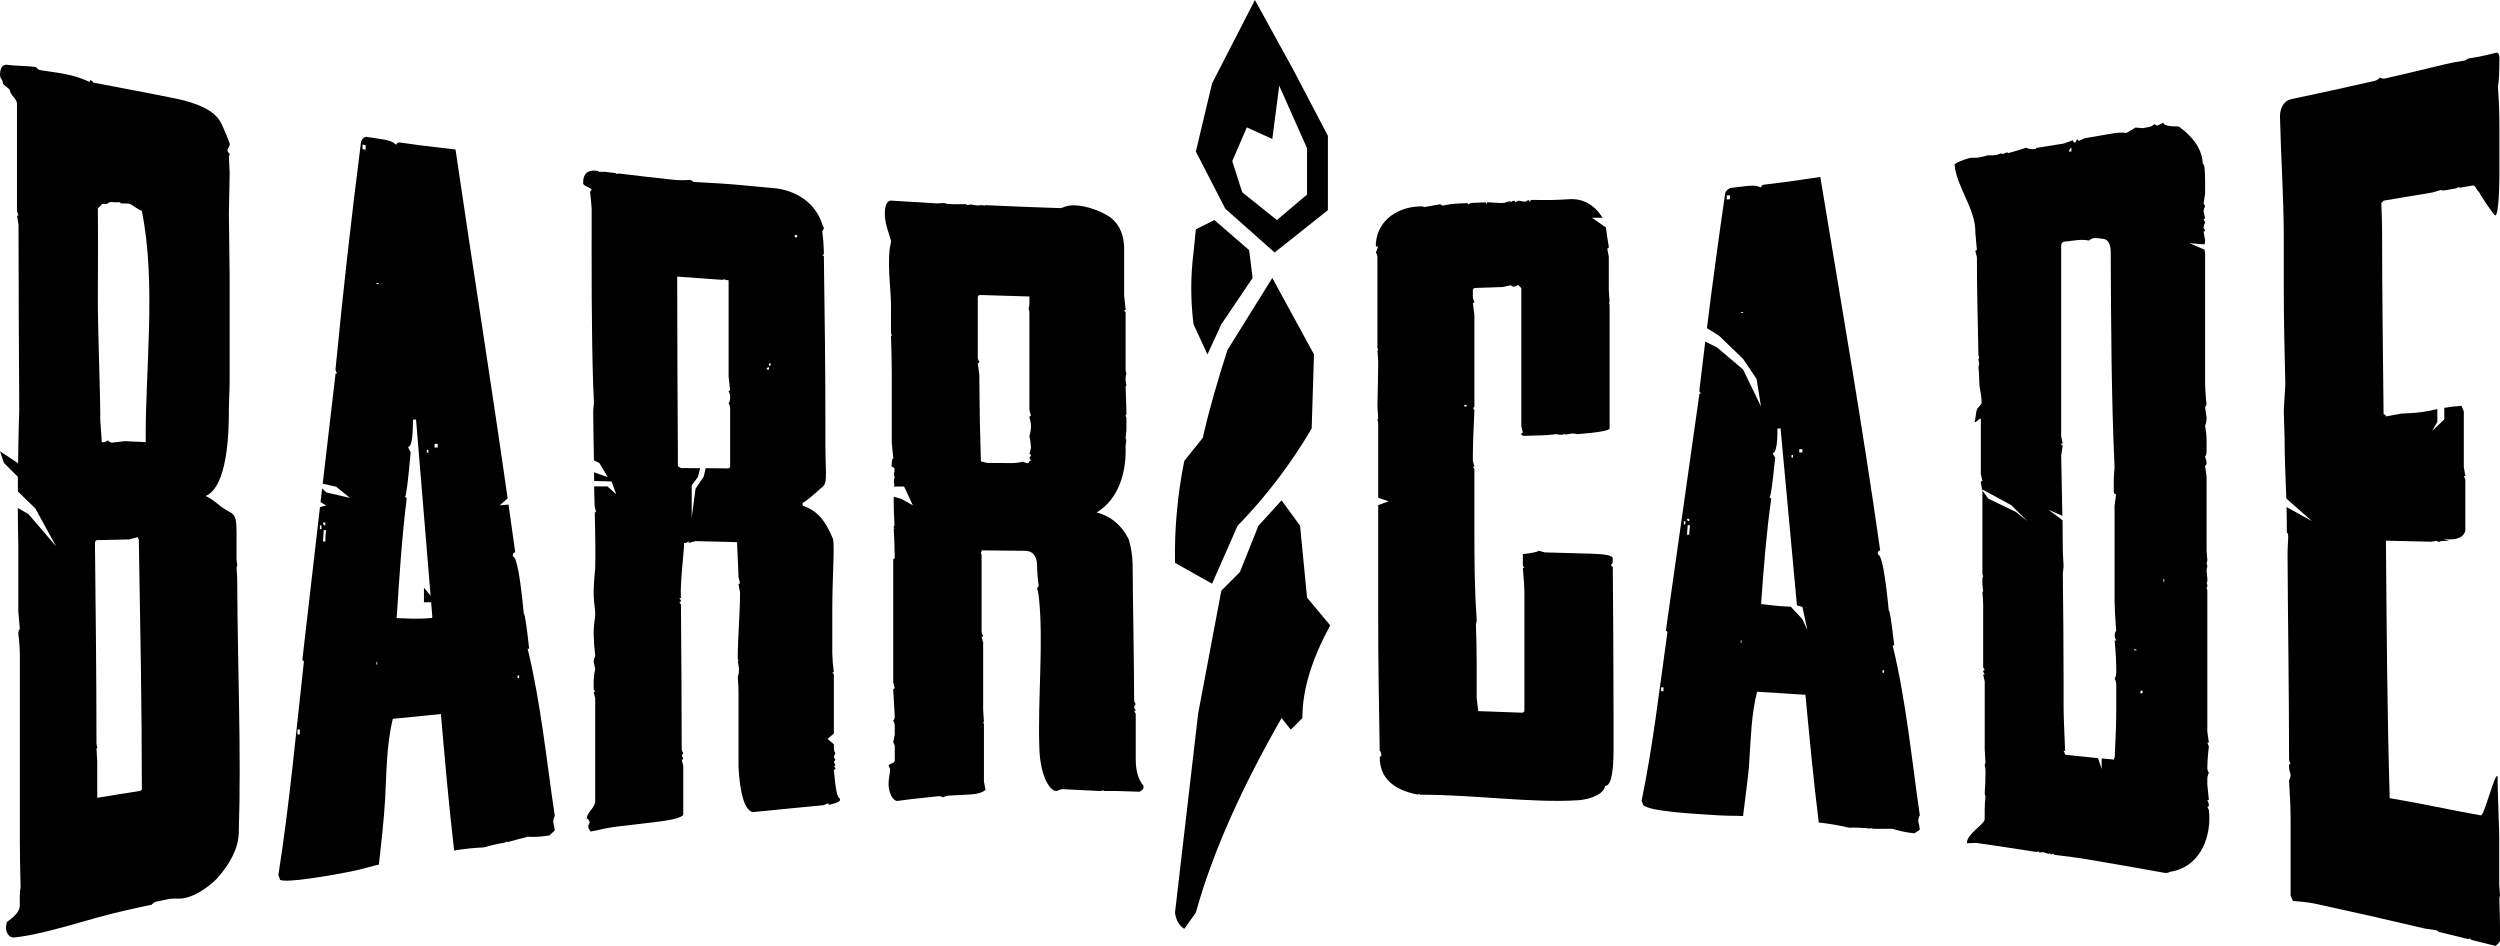
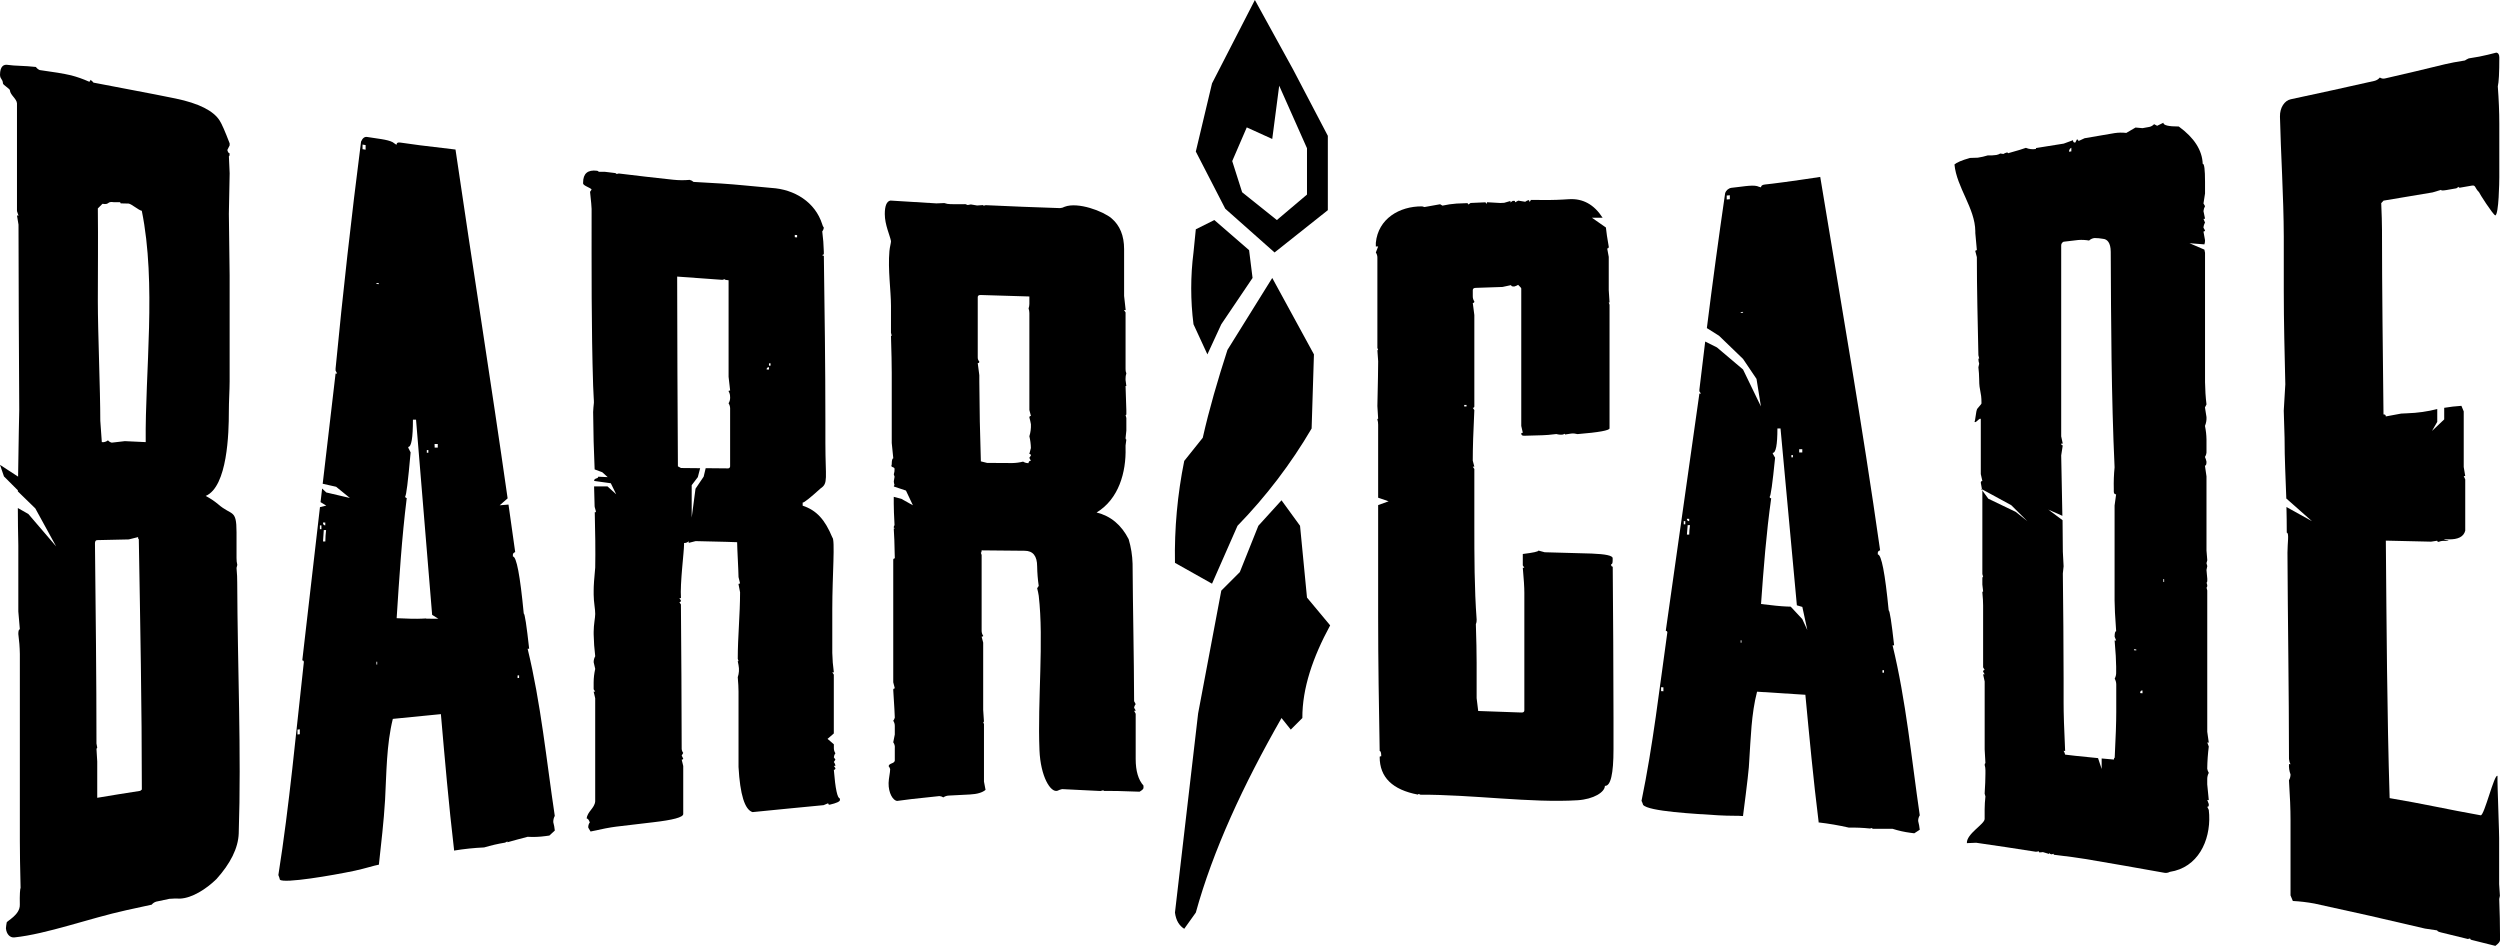
- <svg xmlns="http://www.w3.org/2000/svg" viewBox="0 0 1079.31 408.38">
+ <svg xmlns="http://www.w3.org/2000/svg" viewBox="0 0 1079.35 408.37">
  <g fill="currentcolor">
    <g id="torch">
      <path d="M553.28,216l-10,11-8,20-8,8-10,53-10,86c.45,3.49,1.89,5.67,4,7l5-7c7.4-26.8,20.42-55,37-84l4,5,5-5c-.06-12.81,4.51-26.22,12-40l-10-12-3-31Z" />
-       <path d="M523.28,252l11-25a218.7,218.7,0,0,0,32-42l1-32-18-33-19.34,31.07c-4.2,13-7.9,25.66-10.66,37.93l-8,10a203.13,203.13,0,0,0-4,44Z" />
-       <path d="M521.28,153l6-13,13.5-20-1.5-12-15-13-8,4-1,10a122.74,122.74,0,0,0,0,31Z" />
+       <path d="M523.28,252l11-25a219,219,0,0,0,32-42l1-32-18-33-19.34,31.07c-4.2,13-7.9,25.66-10.66,37.93l-8,10a203.11,203.11,0,0,0-4,44Z" />
+       <path d="M521.28,153l6-13,13.5-20-1.5-12-15-13-8,4-1,10a122.76,122.76,0,0,0,0,31Z" />
      <path id="Flamme" d="M558.28,30,541.78,0l-18.5,36-7,29.43L529,90.12,550.28,109l23-18.26V58.64Zm6,54-13,11-15-12L532,69.55,538.28,55l11,5,3-23,12,27Z" />
    </g>
-     <path d="M102.12,245.19c.14-.52.2-.77.33-1.29a12,12,0,0,1-.33-3v-11.1c0-10.24-2-6.9-8-12.15a29.3,29.3,0,0,0-5.32-3.53c9.46-4,10-27.47,10-36.12,0-4.93.34-9.55.34-13.26V118.92c0-4.57-.22-13.54-.33-26.61,0-1.7.11-7.55.34-17.52q0-.84-.33-7.34c.22,0,.33-.37.33-1.22-.45-.08-.78-.57-1-1.47l1-2v-.86c-2-5.22-3.44-8.51-4.32-9.84-2.67-4.24-9-7.44-19-9.52C64.1,40.12,52.2,38,40.36,35.67A4.32,4.32,0,0,0,39,34.45c0,.62-.22.87-.66.77a47.28,47.28,0,0,0-7.62-2.69c-3.09-.73-7.61-1.48-13.57-2.28a3.7,3.7,0,0,1-1.65-1.34c-5.07-.59-9-.41-12.25-.91C1.69,27.76,0,28.49,0,32.37.13,34.34,1.15,34,1.28,36c-.13.55,3.13,2.45,3,3,.13,2,2.91,3.63,3.05,5.6q0,23.26,0,46.54c.26.82.4,1.23.66,2l-.66-.11c.26,1.6.39,2.39.66,4,0,26.65.2,53.3.32,79.95,0,.38-.34,9.36-.5,23L0,194.86l1.71,5,6,6c0,2,0,4.13,0,6.3l7.53,7.33,9,16.42-12-14-4.54-2.58c0,5.14.09,10.55.21,16.13v28.54c.26,3.08.39,4.62.66,7.7q-.66,0-.66,2a72.47,72.47,0,0,1,.66,8.65q0,40.36,0,80.73,0,7.25.32,20.23c-.22.37-.43,2.92-.33,7.32s-5.67,7-5.67,7.66a22.67,22.67,0,0,0-.33,2.5c.22,2.53,1.77,4.13,3.64,3.93,14.05-1.47,32.14-8.18,48.34-11.75,4.38-1,6.57-1.45,10.95-2.39a3.88,3.88,0,0,1,2-1.32l5.64-1.2a33.92,33.92,0,0,1,4.66-.1c5.11-.23,11.19-4.07,15.63-8.4,6-6.63,9.44-13.37,9.65-19.78,1.16-34.82-.52-72.31-.65-108.27C102.45,249.88,102.34,247.74,102.12,245.19ZM60.55,341.44c-7.43,1.16-11.15,1.75-18.57,3V328.77c-.13-2.18-.2-3.28-.33-5.47l.33-.5c-.13-.72-.2-1.08-.33-1.8,0-28.8-.35-57.61-.65-86.41,0-.92.33-1.39,1-1.4l13.6-.3,4-1c0,.6.11.9.33.89.61,36,1.31,72.06,1.31,108.09Zm2.36-150.56-9-.42-5.64.65a2.86,2.86,0,0,1-1.65-1,3.64,3.64,0,0,1-2.66.79c-.26-3.69-.39-5.54-.66-9.24,0-13.35-1.06-38.32-1.06-51.67,0-14.29.16-25.71,0-40,.4-.3,1.6-1.7,2-2,3.31.54,1.71-1.21,5-.68l2.66,0c0,.3.11.47.33.5l3.32.08c1.32.21,4.34,2.91,5.67,3.12C67.63,122.59,62.58,160.72,62.91,190.88Z" />
-     <path d="M828.84,352c-3.55-24.31-5.92-49.46-11.74-73.38l.67,0q-1.68-15.07-2.35-15.08c-1.57-16.11-3.13-24.13-4.7-24.17v-.72c0-.49.34-.84,1-1.07-7.65-53.86-17-107.53-25.85-161.19-12.56,1.9-20.52,2.93-23.89,3.27-1.12.12-1.68.52-1.68,1.22-.45,0-1.14-.39-1.69-.53-2.33-.6-7.07.35-11.11.74a3.42,3.42,0,0,0-2.69,2.32q-4.25,29.08-7.89,58.24l5.26,3.31,10.36,10,5.82,8.63,1.9,11.89-7.72-15.95L741.28,150l-5.08-2.54q-1.29,10.39-2.51,20.8v.68l.67,1-.67,0q-7.2,51.22-14.51,102.43a.62.62,0,0,1,.67.7c-3.41,24.21-6.19,48.73-11.14,72.69a10,10,0,0,1,.68,1.73c2.29,2.86,22.49,3.88,32.69,4.52,4.62.28,8.42.11,10.44.31,1.79-13.68,2.69-21.61,2.69-23.69.67-10,.88-20.33,3.38-30,8.34.51,12.52.77,20.86,1.33,1.73,18.27,3.44,36.55,5.71,54.76v.35a120,120,0,0,1,13.11,2.25,72,72,0,0,1,9.07.38l1-.24v.36h8.73a42.82,42.82,0,0,0,7.73,1.73l1.67.22,2.36-1.54a26.08,26.08,0,0,0-.68-3.77A4.45,4.45,0,0,1,828.84,352Zm-82-266-1.35.13V84.42l1.35-.12Zm5.71,49-1,.06v-.34l1-.06ZM718.16,298.44l-1-.05V296.7l1,.05ZM729.3,224v1a.9.9,0,0,1-1-1Zm-1.69,2.38h-.67V225h.67Zm1.69,4.44h-1c.14-1.63.21-2.45.34-4.09h1A30.59,30.59,0,0,0,729.3,230.81Zm22.56,46.65h-.34v-1h.34Zm24.92-83.54,1.34,0v1.41l-1.34,0Zm-3.37,2.53h.67v1.05h-.67Zm4.71,70.83-5-5.37-1.7-.06q-3.71-.14-11.11-1.08c1.08-15.24,2.25-30.53,4.39-45.66-.45,0-.67-.23-.67-.7.44,0,1.23-5.59,2.35-16.81l-1-1.74v-.35q2,0,2-10.54l1.34,0q3.54,38.17,7.06,76.36v0l2.36.69,2.16,10Zm35.28,23.14-.67,0v-1.09l.67,0Z" />
-     <path d="M1079.31,386.73c-.13-2-.2-3-.33-5,0-7.09,0-10.63,0-17.72.13-3.91-.84-25.09-.71-29-1.32-1.22-5.72,17.25-7.25,17-14.43-2.56-24.87-5-39.32-7.42-1.13-37-1.32-74.11-1.64-111.17l19.53.45,2.65-.41c0,.32.21.48.66.49a5.24,5.24,0,0,1,2.31-.42c6,.13-4.07-.8,1.87-.66,4.18.1,6.6-1.14,7.26-3.75V207l-.65-1.46h.65l-.65-3.92v-24c-.4-1-.59-1.45-1-2.41a71.66,71.66,0,0,0-7.43.86v5l-5.28,5,2.28-3.94V176.6a60.21,60.21,0,0,1-12.93,1.83l-2.65.13-6.63,1.23q0-.91-1-.87c-.28-26.58-.64-53.17-.65-79.74,0-2.77-.12-6.59-.33-11.48l1-1.08c8.48-1.39,12.72-2.1,21.19-3.55l3.64-1.1c0,.32.77.34,2.31.08l4.3-.75,1-.65q0,.48.66.36l5-.87c1.76-.31,1.14.86,3.14,2.86,0,.33,5.9,9.55,7,10,1.54-.28,1.74-14.82,1.74-16.47V53.4q0-7.4-.65-16.1c.43-1.74.66-5.89.66-12.46,0-1.31-.45-2-1.32-2.12l-3.63.91q-3.3.84-8.26,1.58a10,10,0,0,0-1.65.9c-3.52.55-6.39,1.09-8.59,1.62-10.32,2.52-15.48,3.74-25.82,6.12a2.77,2.77,0,0,1-2.32-.38,4.27,4.27,0,0,1-2.32,1.45q-18.06,4.13-36.18,7.94c-2.66.56-4.74,3.59-4.65,7.52.33,15.05,1.6,34.67,1.65,51.72v23.62c0,13.4.35,26.81.66,40.2-.27,4.57-.4,6.86-.67,11.42,0,1.22.35,10.44.35,11.66,0,9.43.45,17.05.75,26.22L998.15,225l-11-6.1c.08,3.4.14,7,.14,11.09,1.11,0,.29,4.55.3,8.62.14,29.56.64,59.39.66,89.06a5.59,5.59,0,0,0,.66,2.29l-.66-.09a10.88,10.88,0,0,0,.66,4.48,5.13,5.13,0,0,1-.67,2.53c.45,6.8.67,12.55.67,17.22q0,16.25,0,32.49l1,2.4a72.76,72.76,0,0,1,9.3,1.1q23.92,5.16,47.74,10.81l5.29.79c0,.32.55.61,1.66.88,4.63,1.12,6.94,1.68,11.56,2.83l1-.24c0,.32.21.54.66.65,4.09,1,6.14,1.53,10.23,2.56,1.32-1,2-1.79,2-2.45v-2.46c0-4.26-.11-9.39-.33-15.34Z" />
-     <path d="M695.57,243.64c.45,0,.68-.53.68-1.65v-1c0-1.11-3-1.77-9.11-1.95-8.09-.24-12.14-.35-20.24-.56l-2.7-.73q0,.66-6.75,1.48v4.92l.67,1-.67,0c.44,4.83.67,8.45.67,10.85v50.74c0,.66-.46,1-1.36.93-7.42-.28-11.14-.42-18.56-.66-.27-2.22-.41-3.33-.68-5.55V286.12c0-4.34-.11-9.87-.33-16.61a4.41,4.41,0,0,0,.34-1.94c-1-13.65-1-27.36-1-41,0-9.64,0-14.45,0-24.09l-.68-1h.68l-.68-2.6q0-8.13.68-21.81c-.27-.39-.4-.59-.67-1,.45,0,.67-.22.67-.66q0-19.69,0-39.38c-.27-2.08-.4-3.12-.67-5.19a.61.61,0,0,0,.67-.67,3.82,3.82,0,0,1-.67-2.26v-2.6q0-1,1.35-1l11.48-.39,3.71-.8c0,.44.45.64,1.35.61a6.44,6.44,0,0,0,1.69-.72q1.35,1.26,1.35,1.59v59.33l.67,2.94c-.45,0-.67.13-.67.35,0,.65.44,1,1.35.94l7.76-.22c1.35,0,3.37-.21,6.07-.52a6.88,6.88,0,0,0,2.7.24l1-.36v.33l2.7-.42a7.3,7.3,0,0,1,2.7.24c9.22-.75,13.83-1.6,13.83-2.49,0-5.75,0-47.62,0-53.37-.14-.39-.2-.59-.34-1l.34,0c-.14-2.13-.2-3.2-.34-5.33V110.91c-.27-1.46-.4-2.19-.67-3.64a.64.64,0,0,0,.68-.71c-.64-3.63-1.05-6.39-1.24-8.34L687.28,94h4.63c-3.69-5.72-8.52-8.37-14.52-8l-2.7.16q-4.73.3-13.83.16a.64.64,0,0,1-.68.7v-.66a3.66,3.66,0,0,0-1.69.75l-3-.49-1.35.73c0-.44-.12-.65-.34-.64l-.68,0-1,.71v-.65l-2.7.79-1.69.08L642,87.31c0,.44-.11.66-.34.67,0-.43-.22-.64-.67-.62l-6.08.27-1,.7c0-.43-.23-.64-.68-.62l-4.39.18a39.49,39.49,0,0,0-6.08.89l-1-.6-6.76,1.21-1-.29C604.15,89,595,94.47,594,104.82v1.6l1,0c-.41,1-.61,1.56-1,2.6a3.83,3.83,0,0,1,.67,2.24q0,19.45,0,38.92c.14.39.21.58.34,1h-.34c.14,1.93.21,2.89.34,4.82q0,4.19-.34,19.31c.13,2.18.2,3.28.33,5.46a.3.3,0,0,0-.33.33,6.93,6.93,0,0,1,.33,2.25v31.53l4.53,1.55L595,218.07q0,24.12,0,48.24c0,19.31.32,38.62.66,57.92.45,0,.68.77.68,2.27-.46,0-.68.1-.68.31,0,8.8,5.52,14.17,16.55,16.26,0-.21.22-.31.68-.3v.33c22.76-.09,48.28,3.65,68.2,2.4,7-.44,11.8-3.54,11.81-6.21q3.71.24,3.71-15.8V309.77c0-10.37-.18-54.74-.33-65.11C695.8,244.65,695.57,244.3,695.57,243.64Zm-62.41-68.16-1,0v-.65l1,0Z" />
-     <path d="M490.32,327.73c0-7.82,0-11.74,0-19.56l-.68-1.28h.68a3.21,3.21,0,0,0-.68-1.27,3,3,0,0,1,.68-1.61l-.68-1.28c-.06-19.78-.54-39.69-.66-59.34a41.33,41.33,0,0,0-1.69-10.59q-4.73-9.28-13.85-11.54c9.57-5.77,12.8-17.36,12.51-27.93v-1c.13-1,.2-1.54.34-2.56-.23,0-.34-.21-.34-.64.13-1.29.2-1.93.34-3.21v-5.46c-.14-.51-.2-.77-.34-1.28a.3.3,0,0,0,.34-.32v-1.61c-.14-4.24-.2-6.36-.34-10.59h.34c-.13-1-.2-1.54-.34-2.57v-.64a6.66,6.66,0,0,1,.34-2.25,4.19,4.19,0,0,1-.34-1.93c0-9.75,0-14.63,0-24.39l-.68-1H486c-.27-2.44-.41-3.67-.68-6.11,0-8.09,0-12.13,0-20.22q0-8.67-5.41-13.28c-3.6-3.07-14.5-7.2-20.27-5a4.64,4.64,0,0,1-2,.58q-16.05-.51-32.09-1.27l-1,.27v-.32l-2.7.19-2.7-.46-1.35.26-1-.38c-.45,0-2.69.09-6.41,0a8.09,8.09,0,0,1-2.7-.47l-3.38.14c-8-.45-11.94-.7-19.9-1.22Q382,87.1,382,92.42c0,4.65,2.22,9.21,2.68,11.68,0,.88-.53,2.54-.68,4.28-.71,8.05.67,17.21.67,23.64v11.63c.13.54.2.81.33,1.34h-.33q.33,10.65.33,16v30.25c.27,2.66.4,4,.67,6.65-.45,0-.67.88-.68,2.65-.68,1.51,1.23.82,1.23,1.93a7.4,7.4,0,0,1-.33,2.33c.13.41.2.61.33,1-.13.8-.2,1.2-.33,2a5.54,5.54,0,0,0,.33,1.67c-.2,0-.31.19-.32.57h4.41l3.8,8.12-5-2.8-3.27-.86v3q0,3,.34,9.35c-.23,0-.34.34-.34,1a.29.29,0,0,1,.34.33h-.34c.22,3.79.34,6.57.34,8.34s.12,3.22.12,4.55c-.46,0-.68.23-.68.67q0,26.42,0,52.83c.27,1.05.41,1.57.68,2.63a.61.61,0,0,0-.68.69q.67,10.61.67,11.93a3.59,3.59,0,0,1-.67,1.36,3.89,3.89,0,0,1,.67,2.29v3.65c-.27,1.35-.4,2-.67,3.36a3.65,3.65,0,0,1,.67,2.62v5.31c-.27,1.35-2.4,1-2.67,2.36a3.37,3.37,0,0,1,.67,1.29c0,1.56-.63,3.91-.68,6-.1,4.31,1.91,7.63,3.71,7.73,2.25-.36,8.32-1.09,18.23-2.09a3.23,3.23,0,0,1,1.68.57,4.44,4.44,0,0,1,2.37-.79l9.11-.47q4.73-.24,6.76-2c-.27-1.42-.41-2.13-.68-3.56,0-9.91,0-14.87,0-24.79-.14-.39-.21-.58-.34-1h.34c-.14-2.08-.21-3.12-.34-5.21v-29c-.27-1-.4-1.55-.67-2.59.45,0,.67-.12.68-.34a3.79,3.79,0,0,1-.68-2.27q0-16.32,0-32.64c-.14-.39-.21-.58-.34-1,.22,0,.34-.33.34-1l18.57.18q5.4,0,5.4,6.77a66.08,66.08,0,0,0,.68,8.41l-.68,1a29.08,29.08,0,0,1,.68,3.23c2.26,19.55-.55,45.24.32,66.67.47,11.45,4.81,18.48,7.77,17.53a8.19,8.19,0,0,1,2-.71c6.62.31,9.93.47,16.56.82l1.35-.35v.32c2.47-.06,7.65,0,15.54.33,1.13-.66,1.69-1.2,1.69-1.63v-1Q490.33,335.42,490.32,327.73Zm-45.24-134.3L444.4,196c.45,0,.68.23.68.66l-.68,1,.68,1.3c-.68,0-1,.32-1,1a4.24,4.24,0,0,1-2.37-.66,20,20,0,0,1-4.73.62l-10.8-.06-2.7-.67c-.39-11.54-.6-23-.67-34.61v-2.61c-.27-2.09-.41-3.14-.68-5.24.45,0,.68-.2.68-.63a2.69,2.69,0,0,1-.68-2c0-10.32,0-15.48,0-25.8q0-1,1.35-.93c8.37.28,12.56.4,20.94.63v3.24a6,6,0,0,1-.34,1.94,6.07,6.07,0,0,1,.34,2q0,20.9,0,41.8l.67,2.6c-.45,0-.67.21-.67.64a26.37,26.37,0,0,1,.67,2.93,15.36,15.36,0,0,1-.67,5.18A23.9,23.9,0,0,1,445.08,193.43Z" />
-     <polygon points="183.03 260 188.27 260 183.03 253.73 183.03 260" />
-     <path d="M239.52,352.25c-3.59-23.91-6-48.64-11.73-72.17l.67,0c-1.12-10.12-1.9-15.21-2.34-15.21-1.57-16.41-3.13-24.65-4.69-24.62v-.75c0-.5.33-.88,1-1.15q-1.41-10.26-2.89-20.51l-3.81.32,3.43-3C212,164.9,204,114.76,196.66,64.56c-12.51-1.42-20.42-2.47-23.76-3-1.12-.19-1.68.12-1.68.91-.45-.07-1.07-.74-1.67-1.07-2.22-1.22-7-1.57-11-2.26-1.12-.2-2,.45-2.67,2q-6.27,48.92-11,98v.82l.67,1.26-.67,0q-2.81,23.81-5.56,47.6l5.8,1.3,5.95,4.84-10.21-2.39-1.78-1.7-.69,5.88,2.47,1.49-2.72.67q-3.84,33.08-7.63,66.17c.45,0,.67.22.67.77-3.43,30.62-6.19,61.47-11,91.91a11.66,11.66,0,0,1,.67,2c1.75,1.72,22.66-1.83,32.37-3.89,4.63-1,8.35-2.26,10.36-2.6,1-9.3,2.12-18.6,2.67-27.94.63-11.48.57-23.82,3.35-35,8.29-.84,12.44-1.25,20.75-2.05,1.7,19.52,3.39,39.06,5.68,58.52v.39A110.53,110.53,0,0,1,209,365.83a74.43,74.43,0,0,1,9.05-2.08l1-.53v.38c3.49-1,5.23-1.43,8.72-2.36a38.93,38.93,0,0,0,7.71-.31l1.68-.23,2.35-2.17a22.51,22.51,0,0,0-.67-3.61A5.32,5.32,0,0,1,239.52,352.25ZM129.44,317l-1,.11V315l1-.12Zm11-91.41v1.23c-.67,0-1-.4-1-1.22Zm-1.67,2.89h-.66v-1.65h.66Zm1.67,5.3-1,0c.13-2,.2-2.95.33-4.92l1,0A44.22,44.22,0,0,0,140.46,233.77ZM157.85,64.63l-1.33-.22v-2l1.33.23Zm5,222.27-.33,0v-1.19l.33,0Zm.69-164.22-1-.1v-.4l1,.1Zm20.73,71.58.67,0v1.17h-.67Zm2.33,72.55-4.35.23q-3.69.19-11-.19c1.12-17.32,2.21-34.66,4.36-51.89-.45,0-.67-.26-.67-.79.44,0,1.22-6.32,2.34-18.89l-1-2v-.39q2,0,2-11.75l1.34,0q3.48,42.42,7,84.83Zm2.36-73.61-1.34,0v-1.56l1.34,0Zm35.16,99.5-.67.05v-1.13l.67-.05Z" />
-     <path d="M360,332.37a.65.65,0,0,0,.68-.72l-.68-1,.68-.05A3.06,3.06,0,0,0,360,329l.68-1.05-.68-1a3.49,3.49,0,0,1,.68-1.73,3.84,3.84,0,0,1-.67-2.31v-1.56L357.28,319s1.36-1.21,2.71-2.34v-25.4l-.67-1,.67,0a71.22,71.22,0,0,1-.67-8.4V263c0-14.61,1.31-30.1,0-31-3.15-7.6-6.73-11.67-12.79-13.68V217c.67,0,3.25-2.07,7.75-6.14,3.37-2.26,2.06-4.15,2.06-19.69v-9.45c0-23.77-.33-47.53-.66-71.3-.45,0-.67-.15-.67-.38a.56.56,0,0,0,.67-.63v-.68a82.58,82.58,0,0,0-.67-8.83,3,3,0,0,0,.67-1.64,3.71,3.71,0,0,1-.67-1.4c-3.06-9.7-12.07-15.13-21.9-15.72-5-.45-7.48-.68-12.46-1.16-5.17-.5-12.24-1-21.21-1.44a3.62,3.62,0,0,0-1.68-.88,36.13,36.13,0,0,1-7.07-.06c-9.42-1-14.12-1.57-23.53-2.7l-1,.24c0-.23-.23-.38-.67-.44l-4.37-.53-2.69,0c0-.24-.23-.39-.67-.45q-6-.75-6,5.09v.37c0,1,3.22,1.85,3.67,2.64l-.67,1q.68,6.3.67,7.39c0,25.43-.13,51.45.66,76.36.13,4.07.39,6.65.33,7.32-.1,1.35-.34,2.8-.33,4,.1,9.44.27,16.46.32,20.85l2.36,1.16,3.61,6.1-5.94-2.09c0,1.05.05,2.31.08,3.73l7.53.22,2,5.58L262.28,210h-5.79c.07,2.55.15,5.46.23,8.58,0,.48.55,1.82.56,2.42,0,.26-.5.09-.5.14.2,8,.34,16.81.2,23.89q-.68,7-.67,9.87v1.83c0,3.16.71,6.41.67,8.36,0,1.61-.67,4.54-.67,7.7v1.09a93.16,93.16,0,0,0,.67,9.45,5,5,0,0,0-.67,2.59c.26,1.16.4,1.73.67,2.88a26.48,26.48,0,0,0-.68,5.88v2.92l.68,1-.68.05c.27,1.15.41,1.72.67,2.87v44.49c-.27,2.95-3.41,4.43-3.68,7.38.45-.05.9.5,1.35,1.66a3.45,3.45,0,0,0-.67,2.27l1,1.69c4.93-1.12,8.62-1.81,11.09-2.11,6.32-.77,9.48-1.14,15.8-1.87,8.74-1,13.12-2.17,13.12-3.58V330.71c-.27-1.1-.4-1.66-.67-2.76.44,0,.67-.18.67-.41l-.67-1.35.67-1.12a3.22,3.22,0,0,1-.67-1.7c0-20.8-.19-41.6-.33-62.4l-.67-1c.45,0,.67-.25.67-.73l-.67-1,.67,0c-.45-6.34,1.33-20,1.33-23.1v-.7a2.72,2.72,0,0,0,2-.75v.7l3-.77c12.33.21,17.25.48,17.92.47,0,2.49.6,12.57.6,15.06.27,1.1.41,1.65.67,2.76-.45,0-.67.13-.67.36.27,1.38.4,2.07.67,3.44,0,9.58-1,19.16-1,28.74.13.41.2.61.34,1l-.34,0a15.81,15.81,0,0,0,.33,1.71,10,10,0,0,1-.33,5.21q.33,3.81.33,6.22v32.54q1,17.91,6.05,19.49c10.23-1,20.44-2.05,30.67-3l2-.83c0,.45.22.66.68.62,2.91-.68,4.38-1.35,4.38-2v-.68C361.55,344.72,360.66,340.64,360,332.37Zm-44.78-161v.34a4.34,4.34,0,0,1-.67,2.41,4,4,0,0,1,.67,2.1v25a.9.9,0,0,1-1,1l-9.55-.09-.87,3.66L300.28,211l-1.65,12.47v-14l2.65-3.48,1-3.85-8.26-.08-1.34-.72c-.14-27.08-.31-54.15-.32-81.23v-.7c7.8.59,11.7.87,19.51,1.41l1-.28c0,.24.56.39,1.69.46q0,20.83,0,41.67c.27,2.37.4,3.56.67,5.93-.45,0-.67.1-.67.32A4.49,4.49,0,0,1,315.2,171.39ZM332,159.55l-1,0a.87.87,0,0,1,1-1Zm.68-1.69-.68,0v-1l.68,0Zm11.46-55.37-1-.07v-1l1,.08Z" />
-     <path d="M953.62,349.67l-.67-1.36c.44.06.67-.18.67-.74v-.42l-.67-1.79.67.1c-.27-2.73-.4-4.1-.67-6.83v-2.1a5.62,5.62,0,0,1,.67-2.85,5.49,5.49,0,0,1-.67-1.78,86,86,0,0,1,.67-9.59c-.27-.7-.4-1.06-.66-1.76l.66.08c-.27-1.88-.4-2.83-.66-4.71v-61l-.33-1.28c.22,0,.33-.26.34-.82s-.2-.77-.34-1.28c.22,0,.34-.26.34-.83v-.84c-.14-1.52-.2-2.28-.34-3.79.14-.67.2-1,.34-1.68-.14-.5-.2-.76-.34-1.27.14-.5.2-.75.34-1.25-.14-1.69-.2-2.53-.34-4.21q0-16,0-32c-.27-1.84-.4-2.76-.67-4.61.45,0,.67-.57.67-1.69a8.29,8.29,0,0,0-.67-2.09,4,4,0,0,0,.67-2.54v-5a30.75,30.75,0,0,0-.66-5.86,8.63,8.63,0,0,0,.66-3.81c-.26-1.67-.4-2.51-.66-4.17l.66-1.3A89.11,89.11,0,0,1,952,165q0-27.93,0-55.87c-.11-.53-.2-1-.28-1.36L945.28,105l6.44.51a4.44,4.44,0,0,0,.27-1.85c-.27-1.48-.4-2.22-.67-3.69.44-.06.67-.23.67-.51-.27-.47-.4-.71-.67-1.17A5.23,5.23,0,0,1,952,96.1c-.27-.64-.4-1-.67-1.59l.67-.09-.67-3.27A5.31,5.31,0,0,1,952,89l-.67-1.16c.27-1.72.4-2.58.67-4.3v-5q0-8-1-7.81c-.22-5.84-3.66-11.26-10.33-16.11q-6.67,0-6.67-1.66l-2.67,1.31L930,53.61a3.85,3.85,0,0,1-2,1.18l-3,.54-3-.27-4,2.33a19,19,0,0,0-5,.07c-5.21.9-7.82,1.35-13,2.22l-2.67,1.24c0-.53-.23-.75-.67-.68l-.67,1.29c-.67.11-1-.22-1-1l-4,1.44c-4.81.78-7.22,1.17-12,1.92v.39a7.85,7.85,0,0,1-4.35-.48c-1.12.43-3.68,1.22-7.7,2.33,0-.25-.23-.35-.67-.28a5.75,5.75,0,0,0-1.34.59l-1.34-.19a5.22,5.22,0,0,1-1.68.63,18.87,18.87,0,0,1-3.68.17,28.93,28.93,0,0,1-4.36,1l-3.35.11c-3.58,1-5.82,2-6.71,2.82.94,9.91,8.91,18.9,9,28.83v.75c.27,3,.4,4.45.67,7.42-.45,0-.67.2-.67.45l.67,2.55c0,14.11.37,28.22.66,42.32.13.59.2.89.34,1.48l-.34,0a7.45,7.45,0,0,0,.34,2.23c-.14.61-.21.91-.34,1.52a48.72,48.72,0,0,1,.34,5.24c0,5.25,1,5,1,10.21.27.44-2.27,2.56-2,3-.27,0-.73,5-1,5,.27,1.2,2.43-2.17,2.7-1v23.66l.67,3c-.45,0-.67.25-.67.75.27,1.5.4,2.25.67,3.75q0,17.85,0,35.69c.14.46.2.69.34,1.14-.23,0-.34.24-.34.74v2.63c.14,1.21.2,1.81.34,3-.23,0-.34.12-.34.36.22,2.27.34,4.15.33,5.65V288.1l.67,1.17c-.45,0-.67.21-.67.71l.67,1.17-.67,0c.27,1.22.4,1.84.67,3.06v29.33c.13,2.42.2,3.63.33,6.05q-.33,0-.33.72a8.4,8.4,0,0,1,.33,2.29v1.51c0,2.26-.12,5.13-.34,8.61.14.47.2.7.34,1.17a55.92,55.92,0,0,0-.34,5.6v4.13c0,2.26-7.89,6.41-7.67,10.45l4-.17c10.32,1.49,15.48,2.27,25.8,3.89l1.34-.18V368a7.68,7.68,0,0,0,1.67-.12l2.68.81c0-.25.11-.37.33-.33,0,.26.22.42.67.49l1-.23v.4q9.38,1.11,13.72,1.85,16.89,2.85,33.74,5.89a3.6,3.6,0,0,0,2.67-.34c12.09-1.83,17.53-13.34,17-24.59ZM870.28,221l-11.83-5.68L855.28,211l13.07,7.12,6.93,6.88Zm24-157.22v1.57l-1,.16A1.85,1.85,0,0,1,894.23,63.78Zm19.36,208.75c-.45,0-.67.77-.67,2.37.26.66.4,1,.67,1.66l-.67-.05q.66,7.68.66,11.31v2.41a5.35,5.35,0,0,1-.67,2.76,5.22,5.22,0,0,1,.67,2.47v12.07q0,6.44-.67,19.62c-.23,0-.34.23-.34.77l-5.29-.47V332l-1.56-4.69c-4.06-.38-7.36-.71-9.86-1l-4.35-.51a4.89,4.89,0,0,0-.67-1.65l.67.08q-.68-14.22-.66-20.88v-10.2c0-15.18-.17-30.36-.33-45.54.13-1.25.2-1.88.33-3.13-.13-2.52-.2-3.77-.33-6.29,0-4.53-.06-9.06-.12-13.59L884.28,220l6.09,2.7c-.13-8.7-.32-17.4-.51-26.09.27-1.73.4-2.6.67-4.33-.45,0-.67-.24-.67-.77l.67,0-.67-3.12q0-41.16,0-82.33a1.75,1.75,0,0,1,1-1.69l6.35-.75a18.64,18.64,0,0,1,4.68.23,4.16,4.16,0,0,1,2.34-1.08,20.74,20.74,0,0,1,3.68.34c1.8.14,3.32,1.62,3.34,5.61.15,30.85.24,62.08,1.66,93.05a73.73,73.73,0,0,0-.34,9.25v1.2c0,.81.34,1.21,1,1.21-.26,1.93-.4,2.89-.66,4.82q0,20.51,0,41Q912.92,263.25,913.59,272.53Zm8.68,8.27-1-.07v-.41l1,.07Zm2.67,18.52-1-.09c0-.81.33-1.19,1-1.13Zm9.35-48.09-.33,0V250h.33Z" />
+     <path d="M102.12,245.19c.14-.52.2-.77.33-1.29a11.65,11.65,0,0,1-.33-3V229.8c0-10.24-2-6.9-8-12.15a29.08,29.08,0,0,0-5.32-3.53c9.46-4,10-27.47,10-36.12,0-4.93.34-9.55.34-13.26V118.92c0-4.57-.22-13.54-.33-26.61,0-1.7.11-7.55.34-17.52q0-.84-.33-7.34c.22,0,.33-.37.33-1.22-.45-.08-.78-.57-1-1.47l1-2V61.9c-2-5.22-3.44-8.51-4.32-9.84-2.67-4.24-9-7.44-19-9.52C64.1,40.12,52.2,38,40.36,35.67A4.3,4.3,0,0,0,39,34.45c0,.62-.22.87-.66.77a47.88,47.88,0,0,0-7.62-2.69c-3.09-.73-7.61-1.48-13.57-2.28a3.73,3.73,0,0,1-1.65-1.34c-5.07-.59-9-.41-12.25-.91C1.69,27.76,0,28.49,0,32.37.13,34.34,1.15,34,1.28,36c-.13.55,3.13,2.45,3,3,.13,2,2.91,3.63,3.05,5.6V91.14c.26.82.4,1.23.66,2L7.33,93c.26,1.6.39,2.39.66,4,0,26.65.2,53.3.32,79.95,0,.38-.34,15.19-.5,28.83L0,200.69l1.71,5,6,6v.47l7.53,7.33,9,16.42-12-14L7.7,219.33c0,5.14.09,10.55.21,16.13V264c.26,3.08.39,4.62.66,7.7-.44,0-.66.67-.66,2a73.73,73.73,0,0,1,.66,8.65v80.73q0,7.25.32,20.23c-.22.37-.43,2.92-.33,7.32s-5.67,7-5.67,7.66a21.12,21.12,0,0,0-.33,2.5c.22,2.53,1.77,4.13,3.64,3.93,14.05-1.47,32.14-8.18,48.34-11.75,4.38-1,6.57-1.45,10.95-2.39a3.89,3.89,0,0,1,2-1.32l5.64-1.2a34.53,34.53,0,0,1,4.66-.1c5.11-.23,11.19-4.07,15.63-8.4,6-6.63,9.44-13.37,9.65-19.78,1.16-34.82-.52-72.31-.65-108.27C102.45,249.88,102.34,247.74,102.12,245.19ZM60.55,341.44c-7.43,1.16-11.15,1.75-18.57,3V328.77c-.13-2.18-.2-3.28-.33-5.47l.33-.5c-.13-.72-.2-1.08-.33-1.8,0-28.8-.35-57.61-.65-86.41,0-.92.33-1.39,1-1.4l13.6-.3,4-1c0,.6.11.9.33.89.61,36,1.31,72.06,1.31,108.09Zm2.36-150.56-9-.42-5.64.65a2.88,2.88,0,0,1-1.65-1,3.65,3.65,0,0,1-2.66.79c-.26-3.69-.39-5.54-.66-9.24,0-13.35-1.06-38.32-1.06-51.67,0-14.29.16-25.71,0-40,.4-.3,1.6-1.7,2-2,3.31.54,1.71-1.21,5-.68H51.9c0,.3.11.47.33.5l3.32.08c1.32.21,4.34,2.91,5.67,3.12C67.63,122.59,62.58,160.72,62.91,190.88Z" />
+     <path d="M828.84,352c-3.55-24.31-5.92-49.46-11.74-73.38h.67q-1.68-15.08-2.35-15.08c-1.57-16.11-3.13-24.13-4.7-24.17v-.72c0-.49.34-.84,1-1.07-7.65-53.86-17-107.53-25.85-161.19-12.56,1.9-20.52,2.93-23.89,3.27-1.12.12-1.68.52-1.68,1.22a10.07,10.07,0,0,1-1.69-.53c-2.33-.6-7.07.35-11.11.74a3.42,3.42,0,0,0-2.69,2.32q-4.24,29.09-7.89,58.24l5.26,3.31,10.36,10,5.82,8.63,1.9,11.89-7.72-15.95L741.28,150l-5.08-2.54q-1.29,10.39-2.51,20.8v.68l.67,1h-.67q-7.2,51.23-14.51,102.43a.62.62,0,0,1,.67.56.33.33,0,0,1,0,.14c-3.41,24.21-6.19,48.73-11.14,72.69a9.57,9.57,0,0,1,.68,1.73c2.29,2.86,22.49,3.88,32.69,4.52,4.62.28,8.42.11,10.44.31,1.79-13.68,2.69-21.61,2.69-23.69.67-10,.88-20.33,3.38-30,8.34.51,12.52.77,20.86,1.33,1.73,18.27,3.44,36.55,5.71,54.76v.35a121.29,121.29,0,0,1,13.11,2.25,72.26,72.26,0,0,1,9.07.38l1-.24v.36h8.73a43.62,43.62,0,0,0,7.73,1.73l1.67.22,2.36-1.54a25.47,25.47,0,0,0-.68-3.77A4.37,4.37,0,0,1,828.84,352Zm-82-266-1.35.13V84.42l1.35-.12Zm5.71,49-1,.06v-.34l1-.06ZM718.16,298.44l-1-.05V296.7l1,.05ZM729.3,224v1a.9.9,0,0,1-1-.79.74.74,0,0,1,0-.21Zm-1.69,2.38h-.67V225h.67Zm1.69,4.44h-1c.14-1.63.21-2.45.34-4.09h1a30.9,30.9,0,0,0-.34,4.08Zm22.56,46.65h-.34v-1h.34Zm24.92-83.54h1.34v1.41h-1.34Zm-3.37,2.53h.67v1h-.67Zm4.71,70.83-5-5.37-1.7-.06q-3.7-.14-11.11-1.08c1.08-15.24,2.25-30.53,4.39-45.66-.45,0-.67-.23-.67-.7.44,0,1.23-5.59,2.35-16.81l-1-1.74v-.35q2,0,2-10.54h1.34q3.54,38.18,7.06,76.36h0l2.36.69,2.16,10Zm35.28,23.14h-.67v-1.09h.67Z" />
+     <path d="M1079.31,386.73c-.13-2-.2-3-.33-5V364c.13-3.91-.84-25.09-.71-29-1.32-1.22-5.72,17.25-7.25,17-14.43-2.56-24.87-5-39.32-7.42-1.13-37-1.32-74.11-1.64-111.17l19.53.45,2.65-.41c0,.32.21.48.66.49a5.24,5.24,0,0,1,2.31-.42c6,.13-4.07-.8,1.87-.66,4.18.1,6.6-1.14,7.26-3.75V207l-.65-1.46h.65l-.65-3.92v-24c-.4-1-.59-1.45-1-2.41a71.3,71.3,0,0,0-7.43.86v5l-5.28,5,2.28-3.94V176.6a60.08,60.08,0,0,1-12.93,1.83l-2.65.13-6.63,1.23c0-.61-.33-.9-1-.87-.28-26.58-.64-53.17-.65-79.74,0-2.77-.12-6.59-.33-11.48l1-1.08c8.48-1.39,12.72-2.1,21.19-3.55l3.64-1.1c0,.32.77.34,2.31.08l4.3-.75,1-.65q0,.48.66.36l5-.87c1.76-.31,1.14.86,3.14,2.86,0,.33,5.9,9.55,7,10,1.54-.28,1.74-14.82,1.74-16.47V53.4q0-7.4-.65-16.1c.43-1.74.66-5.89.66-12.46,0-1.31-.45-2-1.32-2.12l-3.63.91q-3.3.84-8.26,1.58a10.13,10.13,0,0,0-1.65.9c-3.52.55-6.39,1.09-8.59,1.62-10.32,2.52-15.48,3.74-25.82,6.12a2.8,2.8,0,0,1-2.32-.38,4.31,4.31,0,0,1-2.32,1.45Q1007.09,39,989,42.86c-2.66.56-4.74,3.59-4.65,7.52.33,15.05,1.6,34.67,1.65,51.72v23.62c0,13.4.35,26.81.66,40.2-.27,4.57-.4,6.86-.67,11.42,0,1.22.35,10.44.35,11.66,0,9.43.45,17.05.75,26.22L998.15,225l-11-6.1c.08,3.4.14,7,.14,11.09,1.11,0,.29,4.55.3,8.62.14,29.56.64,59.39.66,89.06a5.6,5.6,0,0,0,.66,2.29l-.66-.09a10.86,10.86,0,0,0,.66,4.48,5.09,5.09,0,0,1-.67,2.53c.45,6.8.67,12.55.67,17.22v32.49l1,2.4a72.6,72.6,0,0,1,9.3,1.1q23.92,5.16,47.74,10.81l5.29.79c0,.32.55.61,1.66.88,4.63,1.12,6.94,1.68,11.56,2.83l1-.24c0,.32.21.54.66.65,4.09,1,6.14,1.53,10.23,2.56,1.32-1,2-1.79,2-2.45v-2.46c0-4.26-.11-9.39-.33-15.34Z" />
+     <path d="M695.57,243.64c.45,0,.68-.53.68-1.65v-1c0-1.11-3-1.77-9.11-2-8.09-.24-12.14-.35-20.24-.56l-2.7-.73q0,.66-6.75,1.48v4.92l.67,1h-.67c.44,4.83.67,8.45.67,10.85v50.74c0,.66-.46,1-1.36.93-7.42-.28-11.14-.42-18.56-.66-.27-2.22-.41-3.33-.68-5.55V286.12q0-6.51-.33-16.61a4.45,4.45,0,0,0,.34-1.94c-1-13.65-1-27.36-1-41V202.48l-.68-1h.68l-.68-2.6q0-8.13.68-21.81c-.27-.39-.4-.59-.67-1a.59.59,0,0,0,.67-.66V136c-.27-2.08-.4-3.12-.67-5.19a.61.61,0,0,0,.67-.54v-.13a3.78,3.78,0,0,1-.67-2.26v-2.6c0-.67.45-1,1.35-1l11.48-.39,3.71-.8c0,.44.45.64,1.35.61a6.62,6.62,0,0,0,1.69-.72q1.35,1.26,1.35,1.59v59.33l.67,2.94c-.45,0-.67.13-.67.35,0,.65.44,1,1.35.94l7.76-.22c1.35,0,3.37-.21,6.07-.52a6.85,6.85,0,0,0,2.7.24l1-.36v.33l2.7-.42a7.24,7.24,0,0,1,2.7.24c9.22-.75,13.83-1.6,13.83-2.49V131.59c-.14-.39-.2-.59-.34-1h.34c-.14-2.13-.2-3.2-.34-5.33V110.91c-.27-1.46-.4-2.19-.67-3.64a.64.64,0,0,0,.68-.59.48.48,0,0,0,0-.12c-.64-3.63-1.05-6.39-1.24-8.34L687.28,94h4.63c-3.69-5.72-8.52-8.37-14.52-8l-2.7.16q-4.73.3-13.83.16a.65.65,0,0,1-.58.7h-.1v-.66a3.65,3.65,0,0,0-1.69.75l-3-.49-1.35.73c0-.44-.12-.65-.34-.64h-.68l-1,.71v-.65l-2.7.79-1.69.08L642,87.31c0,.44-.11.66-.34.67,0-.43-.22-.64-.67-.62l-6.08.27-1,.7c0-.43-.23-.64-.68-.62l-4.39.18a40.15,40.15,0,0,0-6.08.89l-1-.6L615,89.39l-1-.29c-9.85-.1-19,5.37-20,15.72v1.6h1c-.41,1-.61,1.56-1,2.6a3.81,3.81,0,0,1,.67,2.24v38.92c.14.39.21.58.34,1h-.34c.14,1.93.21,2.89.34,4.82q0,4.19-.34,19.31c.13,2.18.2,3.28.33,5.46a.3.3,0,0,0-.33.27v.06a7.17,7.17,0,0,1,.33,2.25v31.53l4.53,1.55L595,218.07v48.24c0,19.31.32,38.62.66,57.92.45,0,.68.77.68,2.27-.46,0-.68.1-.68.31,0,8.8,5.52,14.17,16.55,16.26,0-.21.22-.31.68-.3v.33c22.76-.09,48.28,3.65,68.2,2.4,7-.44,11.8-3.54,11.81-6.21q3.71.24,3.71-15.8V309.77c0-10.37-.18-54.74-.33-65.11C695.8,244.65,695.57,244.3,695.57,243.64Zm-62.41-68.16h-1v-.65h1Z" />
+     <path d="M490.32,327.73V308.17l-.68-1.28h.68a3.26,3.26,0,0,0-.68-1.27,3,3,0,0,1,.68-1.61l-.68-1.28c-.06-19.78-.54-39.69-.66-59.34a41.3,41.3,0,0,0-1.69-10.59q-4.73-9.28-13.85-11.54c9.57-5.77,12.8-17.36,12.51-27.93v-1c.13-1,.2-1.54.34-2.56-.23,0-.34-.21-.34-.64.13-1.29.2-1.93.34-3.21v-5.46c-.14-.51-.2-.77-.34-1.28a.3.3,0,0,0,.34-.26v-1.67c-.14-4.24-.2-6.36-.34-10.59h.34c-.13-1-.2-1.54-.34-2.57v-.64a6.61,6.61,0,0,1,.34-2.25,4.27,4.27,0,0,1-.34-1.93V134.88l-.68-1H486c-.27-2.44-.41-3.67-.68-6.11V107.55q0-8.67-5.41-13.28c-3.6-3.07-14.5-7.2-20.27-5a4.67,4.67,0,0,1-2,.58q-16-.51-32.09-1.27l-1,.27v-.32l-2.7.19-2.7-.46-1.35.26-1-.38c-.45,0-2.69.09-6.41,0a8,8,0,0,1-2.7-.47l-3.38.14c-8-.45-11.94-.7-19.9-1.22Q382,87.1,382,92.42c0,4.65,2.22,9.21,2.68,11.68,0,.88-.53,2.54-.68,4.28-.71,8.05.67,17.21.67,23.64v11.63c.13.54.2.81.33,1.34h-.33q.33,10.65.33,16v30.25c.27,2.66.4,4,.67,6.65-.45,0-.67.88-.68,2.65-.68,1.51,1.23.82,1.23,1.93a7.34,7.34,0,0,1-.33,2.33c.13.41.2.61.33,1-.13.8-.2,1.2-.33,2a5.33,5.33,0,0,0,.33,1.67c-.2,0-.31.19-.32.57l5.24,1.76,3,6.36-5-2.8-3.27-.86v3q0,3,.34,9.35c-.23,0-.34.34-.34,1a.29.29,0,0,1,.34.23.34.34,0,0,1,0,.1h-.34c.22,3.79.34,6.57.34,8.34s.12,3.22.12,4.55a.6.6,0,0,0-.68.67v52.83c.27,1.05.41,1.57.68,2.63a.62.62,0,0,0-.68.53.43.43,0,0,0,0,.16q.67,10.61.67,11.93a3.47,3.47,0,0,1-.67,1.36,3.89,3.89,0,0,1,.67,2.29v3.65l-.67,3.36a3.66,3.66,0,0,1,.67,2.62v5.31c-.27,1.35-2.4,1-2.67,2.36a3.54,3.54,0,0,1,.67,1.29c0,1.56-.63,3.91-.68,6-.1,4.31,1.91,7.63,3.71,7.73,2.25-.36,8.32-1.09,18.23-2.09a3.28,3.28,0,0,1,1.68.57,4.47,4.47,0,0,1,2.37-.79l9.11-.47c3.15-.16,5.41-.83,6.76-2-.27-1.42-.41-2.13-.68-3.56V312.66c-.14-.39-.21-.58-.34-1h.34c-.14-2.08-.21-3.12-.34-5.21v-29c-.27-1-.4-1.55-.67-2.59.45,0,.67-.12.68-.34a3.82,3.82,0,0,1-.68-2.27V239.61c-.14-.39-.21-.58-.34-1,.22,0,.34-.33.34-1l18.57.18q5.4,0,5.4,6.77a65.9,65.9,0,0,0,.68,8.41l-.68,1a29.4,29.4,0,0,1,.68,3.23c2.26,19.55-.55,45.24.32,66.67.47,11.45,4.81,18.48,7.77,17.53a8.36,8.36,0,0,1,2-.71c6.62.31,9.93.47,16.56.82l1.35-.35v.32c2.47-.06,7.65,0,15.54.33,1.13-.66,1.69-1.2,1.69-1.63v-1Q490.33,335.42,490.32,327.73Zm-45.24-134.3L444.4,196a.6.6,0,0,1,.68.66l-.68,1,.68,1.3a.87.87,0,0,0-1,1,4.23,4.23,0,0,1-2.37-.66,20.39,20.39,0,0,1-4.73.62l-10.8-.06-2.7-.67c-.39-11.54-.6-23-.67-34.61V162c-.27-2.09-.41-3.14-.68-5.24.45,0,.68-.2.68-.63a2.68,2.68,0,0,1-.68-2V128.3q0-1,1.35-.93c8.37.28,12.56.4,20.94.63v3.24a6.09,6.09,0,0,1-.34,1.94,6.18,6.18,0,0,1,.34,2V177l.67,2.6c-.45,0-.67.21-.67.64a26.45,26.45,0,0,1,.67,2.93,15.42,15.42,0,0,1-.67,5.18,24.32,24.32,0,0,1,.66,5.1Z" />
+     <path d="M239.52,352.25c-3.59-23.91-6-48.64-11.73-72.17h.67c-1.12-10.12-1.9-15.21-2.34-15.21-1.57-16.41-3.13-24.65-4.69-24.62v-.75c0-.5.33-.88,1-1.15q-1.41-10.26-2.89-20.51l-3.81.32,3.43-3C212,164.9,204,114.76,196.66,64.56c-12.51-1.42-20.42-2.47-23.76-3-1.12-.19-1.68.12-1.68.91-.45-.07-1.07-.74-1.67-1.07-2.22-1.22-7-1.57-11-2.26-1.12-.2-2,.45-2.67,2q-6.27,48.92-11,98V160l.67,1.26h-.67q-2.81,23.81-5.56,47.6l5.8,1.3,5.95,4.84-10.21-2.39-1.78-1.7-.69,5.88,2.47,1.49-2.72.67q-3.84,33.08-7.63,66.17c.45,0,.67.22.67.77-3.43,30.62-6.19,61.47-11,91.91a11.75,11.75,0,0,1,.67,2c1.75,1.72,22.66-1.83,32.37-3.89,4.63-1,8.35-2.26,10.36-2.6,1-9.3,2.12-18.6,2.67-27.94.63-11.48.57-23.82,3.35-35,8.29-.84,12.44-1.25,20.75-2.05,1.7,19.52,3.39,39.06,5.68,58.52v.39a110.5,110.5,0,0,1,13-1.36,73.68,73.68,0,0,1,9.05-2.08l1-.53v.38c3.49-1,5.23-1.43,8.72-2.36a39,39,0,0,0,7.71-.31l1.68-.23,2.35-2.17a22.07,22.07,0,0,0-.67-3.61A5.31,5.31,0,0,1,239.52,352.25ZM129.44,317l-1,.11V315l1-.12Zm11-91.41v1.23c-.67,0-1-.4-1-1.22Zm-1.67,2.89h-.66v-1.65h.66Zm1.69,5.29h-1c.13-2,.2-2.95.33-4.92h1A44.79,44.79,0,0,0,140.46,233.77ZM157.85,64.63l-1.33-.22v-2l1.33.23Zm5,222.27h-.33v-1.19h.33Zm.69-164.22-1-.1v-.4l1,.1Zm24.08,69H189v1.56h-1.34Zm-3.35,2.62h.67v1.17h-.67ZM184,267.1V267l-1.75.09c-2.46.13-6.13.06-11-.19,1.12-17.32,2.21-34.66,4.36-51.89-.45,0-.67-.26-.67-.79.44,0,1.22-6.32,2.34-18.89l-1-2v-.39q2,0,2-11.75h1.34c2.26,27.54,4.67,56.72,6.95,84.26l2.67,1.7Zm40.12,25.6-.67.05v-1.13l.67-.05Z" />
+     <path d="M360,332.37a.65.65,0,0,0,.68-.62v-.1l-.68-1,.68,0A3.06,3.06,0,0,0,360,329l.68-1.05-.68-1a3.49,3.49,0,0,1,.68-1.73,3.88,3.88,0,0,1-.67-2.31v-1.56L357.28,319s1.36-1.21,2.71-2.34v-25.4l-.67-1H360a71.5,71.5,0,0,1-.67-8.4V263c0-14.61,1.31-30.1,0-31-3.15-7.6-6.73-11.67-12.79-13.68V217c.67,0,3.25-2.07,7.75-6.14,3.37-2.26,2.06-4.15,2.06-19.69v-9.45c0-23.77-.33-47.53-.66-71.3-.45,0-.67-.15-.67-.38a.56.56,0,0,0,.66-.43.45.45,0,0,0,0-.2v-.68A84.21,84.21,0,0,0,355,99.9a3,3,0,0,0,.67-1.64,3.63,3.63,0,0,1-.67-1.4c-3.06-9.7-12.07-15.13-21.9-15.72-5-.45-7.48-.68-12.46-1.16-5.17-.5-12.24-1-21.21-1.44a3.59,3.59,0,0,0-1.68-.88,36.31,36.31,0,0,1-7.07-.06c-9.42-1-14.12-1.57-23.53-2.7l-1,.24c0-.23-.23-.38-.67-.44l-4.37-.53h-2.69c0-.24-.23-.39-.67-.45q-6-.75-6,5.09v.37c0,1,3.22,1.85,3.67,2.64l-.67,1c.45,4.2.68,6.66.67,7.39,0,25.43-.13,51.45.66,76.36.13,4.07.39,6.65.33,7.32-.1,1.35-.34,2.8-.33,4,.1,9.44.27,16.46.65,24.77l3.29,1.22,2.35,2.12-4.11-.19c0,1.05-1.78.41-1.75,1.83l7.2,1,2.33,4.77L262.28,210h-5.79c.07,2.55.15,5.46.23,8.58,0,.48.55,1.82.56,2.42,0,.26-.5.09-.5.14.2,8,.34,16.81.2,23.89-.45,4.67-.68,8-.67,9.87v1.83c0,3.16.71,6.41.67,8.36,0,1.61-.67,4.54-.67,7.7v1.09a93.37,93.37,0,0,0,.67,9.45,5,5,0,0,0-.67,2.59c.26,1.16.4,1.73.67,2.88a26.46,26.46,0,0,0-.68,5.88v2.92l.68,1-.68,0c.27,1.15.41,1.72.67,2.87V346c-.27,2.95-3.41,4.43-3.68,7.38.45-.05.9.5,1.35,1.66a3.48,3.48,0,0,0-.67,2.27l1,1.69c4.93-1.12,8.62-1.81,11.09-2.11,6.32-.77,9.48-1.14,15.8-1.87,8.74-1,13.12-2.17,13.12-3.58V330.71c-.27-1.1-.4-1.66-.67-2.76.44,0,.67-.18.67-.41l-.67-1.35.67-1.12a3.2,3.2,0,0,1-.67-1.7c0-20.8-.19-41.6-.33-62.4l-.67-1c.45,0,.67-.25.67-.73l-.67-1H294c-.45-6.34,1.33-20,1.33-23.1v-.7a2.75,2.75,0,0,0,2-.75v.7l3-.77c12.33.21,17.25.48,17.92.47,0,2.49.6,12.57.6,15.06.27,1.1.41,1.65.67,2.76-.45,0-.67.13-.67.36.27,1.38.4,2.07.67,3.44,0,9.58-1,19.16-1,28.74.13.41.2.61.34,1h-.34a16.14,16.14,0,0,0,.33,1.71,10,10,0,0,1-.33,5.21q.33,3.81.33,6.22v32.54q1,17.91,6.05,19.49c10.23-1,20.44-2.05,30.67-3l2-.83c0,.45.22.66.68.62,2.91-.68,4.38-1.35,4.38-2v-.68C361.55,344.72,360.66,340.64,360,332.37Zm-44.78-161v.34a4.29,4.29,0,0,1-.67,2.41,3.93,3.93,0,0,1,.67,2.1v25a.9.9,0,0,1-.79,1h-.21l-9.55-.09-.87,3.66L300.28,211l-1.65,12.47v-14l2.65-3.48,1-3.85-8.26-.08-1.34-.72c-.14-27.08-.31-54.15-.32-81.23v-.7c7.8.59,11.7.87,19.51,1.41l1-.28c0,.24.56.39,1.69.46v41.67c.27,2.37.4,3.56.67,5.93-.45,0-.67.1-.67.32a4.46,4.46,0,0,1,.64,2.47ZM332,159.55h-1a.87.87,0,0,1,.72-1,.66.66,0,0,1,.28,0Zm.68-1.69H332v-1h.68Zm11.46-55.37-1-.07v-1l1,.08Z" />
+     <path d="M953.62,349.67l-.67-1.36c.44.06.67-.18.67-.74v-.42l-.67-1.79.67.1c-.27-2.73-.4-4.1-.67-6.83v-2.1a5.65,5.65,0,0,1,.67-2.85,5.41,5.41,0,0,1-.67-1.78,85.35,85.35,0,0,1,.67-9.59c-.27-.7-.4-1.06-.66-1.76l.66.08c-.27-1.88-.4-2.83-.66-4.71v-61l-.33-1.28c.22,0,.33-.26.34-.82a3.73,3.73,0,0,0-.34-1.28c.22,0,.34-.26.34-.83v-.84c-.14-1.52-.2-2.28-.34-3.79.14-.67.2-1,.34-1.68-.14-.5-.2-.76-.34-1.27.14-.5.2-.75.34-1.25-.14-1.69-.2-2.53-.34-4.21v-32c-.27-1.84-.4-2.76-.67-4.61.45,0,.67-.57.67-1.69a8.5,8.5,0,0,0-.67-2.09,4,4,0,0,0,.67-2.54v-5a30.41,30.41,0,0,0-.66-5.86,8.58,8.58,0,0,0,.66-3.81c-.26-1.67-.4-2.51-.66-4.17l.66-1.3A90.65,90.65,0,0,1,952,165V109.13c-.11-.53-.2-1-.28-1.36L945.28,105l6.44.51a4.48,4.48,0,0,0,.27-1.85c-.27-1.48-.4-2.22-.67-3.69.44-.06.67-.23.67-.51-.27-.47-.4-.71-.67-1.17A5.15,5.15,0,0,1,952,96.1c-.27-.64-.4-1-.67-1.59l.67-.09-.67-3.27A5.41,5.41,0,0,1,952,89l-.67-1.16c.27-1.72.4-2.58.67-4.3v-5c0-5.33-.33-7.94-1-7.81-.22-5.84-3.66-11.26-10.33-16.11Q934,54.62,934,53l-2.67,1.31L930,53.61a3.87,3.87,0,0,1-2,1.18l-3,.54-3-.27-4,2.33a19,19,0,0,0-5,.07c-5.21.9-7.82,1.35-13,2.22l-2.67,1.24c0-.53-.23-.75-.67-.68L896,61.53c-.67.11-1-.22-1-1L891,62c-4.81.78-7.22,1.17-12,1.92v.39a7.8,7.8,0,0,1-4.35-.48c-1.12.43-3.68,1.22-7.7,2.33,0-.25-.23-.35-.67-.28a5.94,5.94,0,0,0-1.34.59l-1.34-.19a5.11,5.11,0,0,1-1.68.63,18.88,18.88,0,0,1-3.68.17,28.38,28.38,0,0,1-4.36,1l-3.35.11c-3.58,1-5.82,2-6.71,2.82.94,9.91,8.91,18.9,9,28.83v.75c.27,3,.4,4.45.67,7.42-.45,0-.67.2-.67.45l.67,2.55c0,14.11.37,28.22.66,42.32.13.59.2.89.34,1.48h-.34a7.31,7.31,0,0,0,.34,2.23c-.14.61-.21.91-.34,1.52a48.35,48.35,0,0,1,.34,5.24c0,5.25,1,5,1,10.21.27.44-2.27,2.56-2,3-.27,0-.73,5-1,5,.27,1.2,2.43-2.17,2.7-1v23.66l.67,3c-.45,0-.67.25-.67.75.27,1.5.4,2.25.67,3.75v35.69c.14.46.2.69.34,1.14-.23,0-.34.24-.34.74v2.63c.14,1.21.2,1.81.34,3-.23,0-.34.12-.34.36.22,2.27.34,4.15.33,5.65V288.1l.67,1.17c-.45,0-.67.21-.67.71l.67,1.17h-.67c.27,1.22.4,1.84.67,3.06v29.33c.13,2.42.2,3.63.33,6q-.33,0-.33.72a8.08,8.08,0,0,1,.33,2.29v1.51c0,2.26-.12,5.13-.34,8.61.14.47.2.7.34,1.17a55.18,55.18,0,0,0-.34,5.6v4.13c0,2.26-7.89,6.41-7.67,10.45l4-.17c10.32,1.49,15.48,2.27,25.8,3.89l1.34-.18V368a7.78,7.78,0,0,0,1.67-.12l2.68.81c0-.25.11-.37.33-.33,0,.26.22.42.67.49l1-.23v.4q9.38,1.11,13.72,1.85,16.89,2.85,33.74,5.89a3.6,3.6,0,0,0,2.67-.34c12.09-1.83,17.53-13.34,17-24.59ZM870.28,221l-11.83-5.68L855.28,211l13.07,7.12,6.93,6.88Zm24-157.22v1.57l-1,.16a1.87,1.87,0,0,1,1-1.73Zm19.36,208.75c-.45,0-.67.77-.67,2.37.26.66.4,1,.67,1.66l-.67-.05q.66,7.68.66,11.31v2.41A5.33,5.33,0,0,1,913,293a5.19,5.19,0,0,1,.67,2.47v12.07q0,6.44-.67,19.62c-.23,0-.34.23-.34.77l-5.29-.47V332l-1.56-4.69c-4.06-.38-7.36-.71-9.86-1l-4.35-.51a4.86,4.86,0,0,0-.67-1.65l.67.08q-.67-14.22-.66-20.88v-10.2c0-15.18-.17-30.36-.33-45.54.13-1.25.2-1.88.33-3.13-.13-2.52-.2-3.77-.33-6.29,0-4.53-.06-9.06-.12-13.59l-6.17-4.6,6.09,2.7c-.13-8.7-.32-17.4-.51-26.09.27-1.73.4-2.6.67-4.33-.45,0-.67-.24-.67-.77h.67l-.67-3.12V106.06a1.76,1.76,0,0,1,1-1.69l6.35-.75a18.81,18.81,0,0,1,4.68.23,4.16,4.16,0,0,1,2.34-1.08,20.65,20.65,0,0,1,3.68.34c1.8.14,3.32,1.62,3.34,5.61.15,30.85.24,62.08,1.66,93.05a73.21,73.21,0,0,0-.34,9.25v1.2c0,.81.34,1.21,1,1.21-.26,1.93-.4,2.89-.66,4.82v41q0,4,.68,13.28Zm8.68,8.27-1-.07v-.41l1,.07ZM925,299.32l-1-.09c0-.81.33-1.19,1-1.13Zm9.35-48.09H934V250h.33Z" />
  </g>
</svg>
